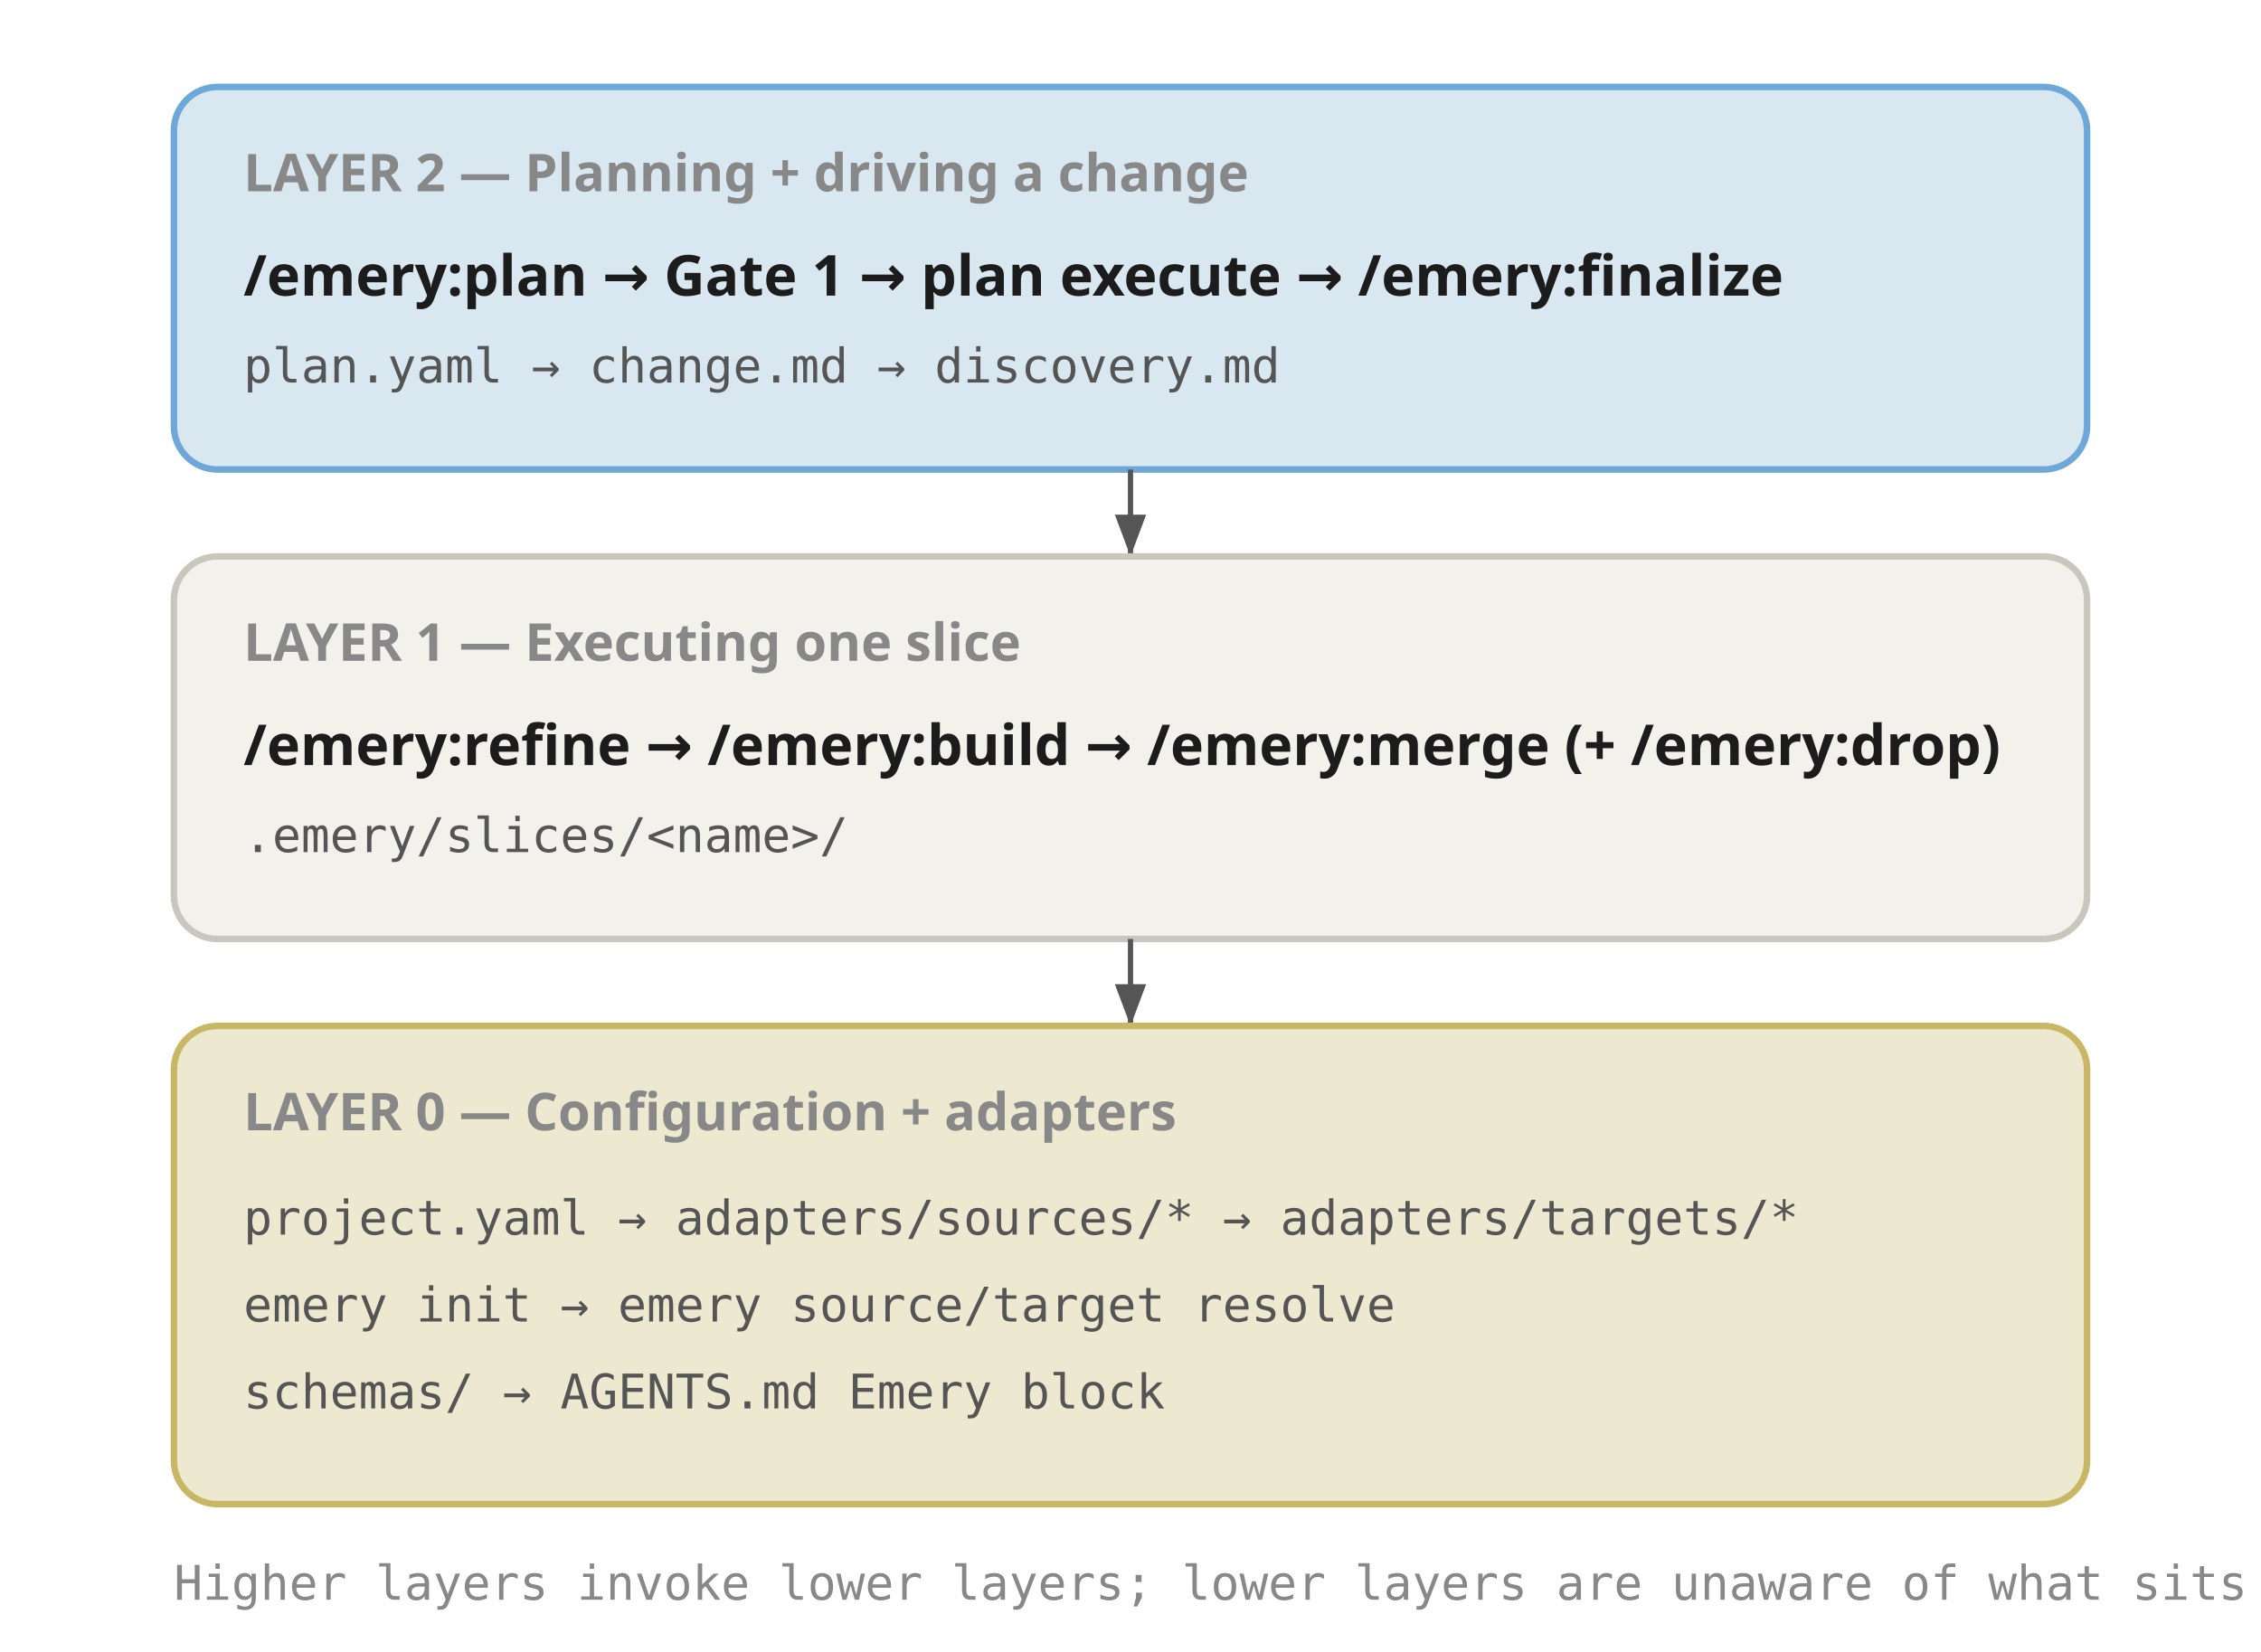
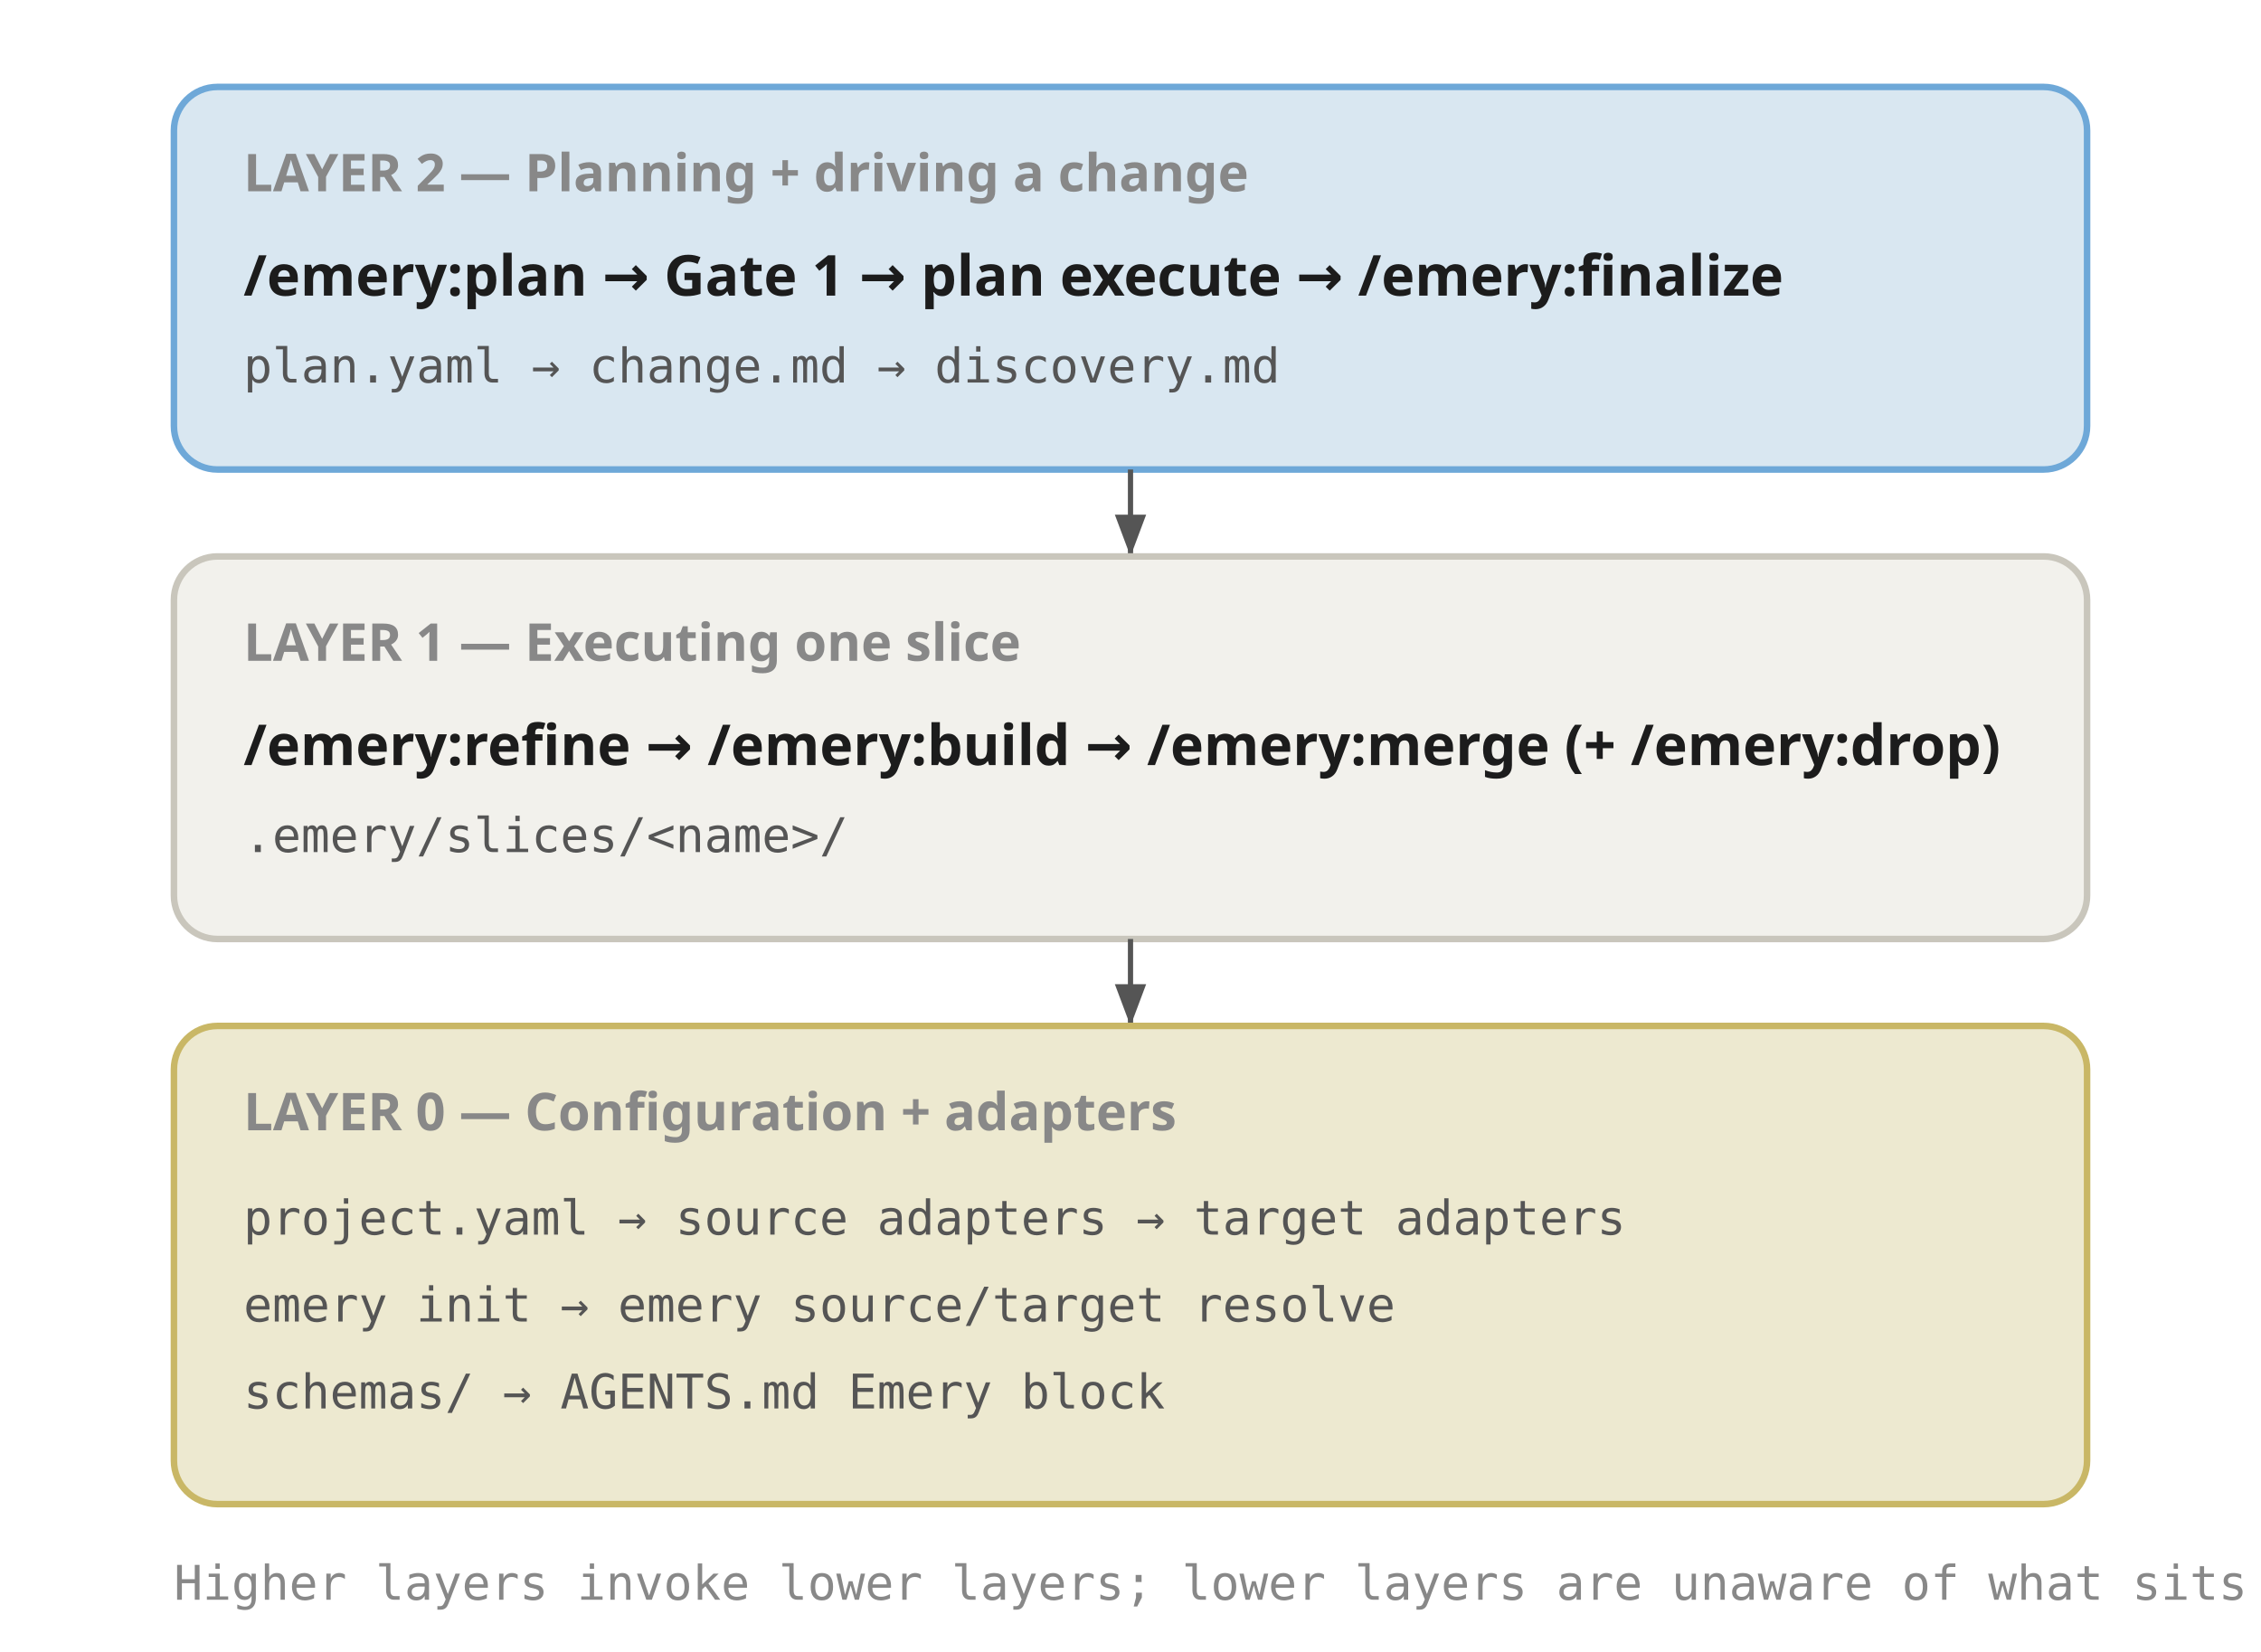
<svg xmlns="http://www.w3.org/2000/svg" viewBox="0 0 520 380" role="img" aria-label="Emery three-layer stack from configuration through slice execution to change planning">
  <defs>
    <marker id="arr" markerWidth="10" markerHeight="10" refX="8" refY="3" orient="auto">
      <path d="M0,0 L0,6 L8,3 z" fill="#555" />
    </marker>
  </defs>
  <rect x="40" y="20" width="440" height="88" rx="10" fill="#d9e7f1" stroke="#6ea8d8" stroke-width="1.5" />
  <text x="56" y="44" font-family="ui-sans-serif, system-ui, sans-serif" font-size="12" font-weight="600" fill="#888">LAYER 2 — Planning + driving a change</text>
  <text x="56" y="68" font-family="ui-sans-serif, system-ui, sans-serif" font-size="13" font-weight="600" fill="#1c1c1c">/emery:plan → Gate 1 → plan execute → /emery:finalize</text>
  <text x="56" y="88" font-family="ui-monospace, monospace" font-size="11" fill="#555">plan.yaml → change.md → discovery.md</text>
  <path d="M260 108 L260 128" stroke="#555" stroke-width="1.2" fill="none" marker-end="url(#arr)" />
  <rect x="40" y="128" width="440" height="88" rx="10" fill="#f2f1ec" stroke="#c9c6bc" stroke-width="1.5" />
  <text x="56" y="152" font-family="ui-sans-serif, system-ui, sans-serif" font-size="12" font-weight="600" fill="#888">LAYER 1 — Executing one slice</text>
  <text x="56" y="176" font-family="ui-sans-serif, system-ui, sans-serif" font-size="13" font-weight="600" fill="#1c1c1c">/emery:refine → /emery:build → /emery:merge (+ /emery:drop)</text>
  <text x="56" y="196" font-family="ui-monospace, monospace" font-size="11" fill="#555">.emery/slices/&lt;name&gt;/</text>
  <path d="M260 216 L260 236" stroke="#555" stroke-width="1.2" fill="none" marker-end="url(#arr)" />
  <rect x="40" y="236" width="440" height="110" rx="10" fill="#ede9d0" stroke="#c9b766" stroke-width="1.5" />
  <text x="56" y="260" font-family="ui-sans-serif, system-ui, sans-serif" font-size="12" font-weight="600" fill="#888">LAYER 0 — Configuration + adapters</text>
-   <text x="56" y="284" font-family="ui-monospace, monospace" font-size="11" fill="#555">project.yaml → adapters/sources/* → adapters/targets/*</text>
+   <text x="56" y="284" font-family="ui-monospace, monospace" font-size="11" fill="#555">project.yaml → source adapters → target adapters</text>
  <text x="56" y="304" font-family="ui-monospace, monospace" font-size="11" fill="#555">emery init → emery source/target resolve</text>
  <text x="56" y="324" font-family="ui-monospace, monospace" font-size="11" fill="#555">schemas/ → AGENTS.md Emery block</text>
  <text x="40" y="368" font-family="ui-monospace, monospace" font-size="11" fill="#888">Higher layers invoke lower layers; lower layers are unaware of what sits above.</text>
</svg>
